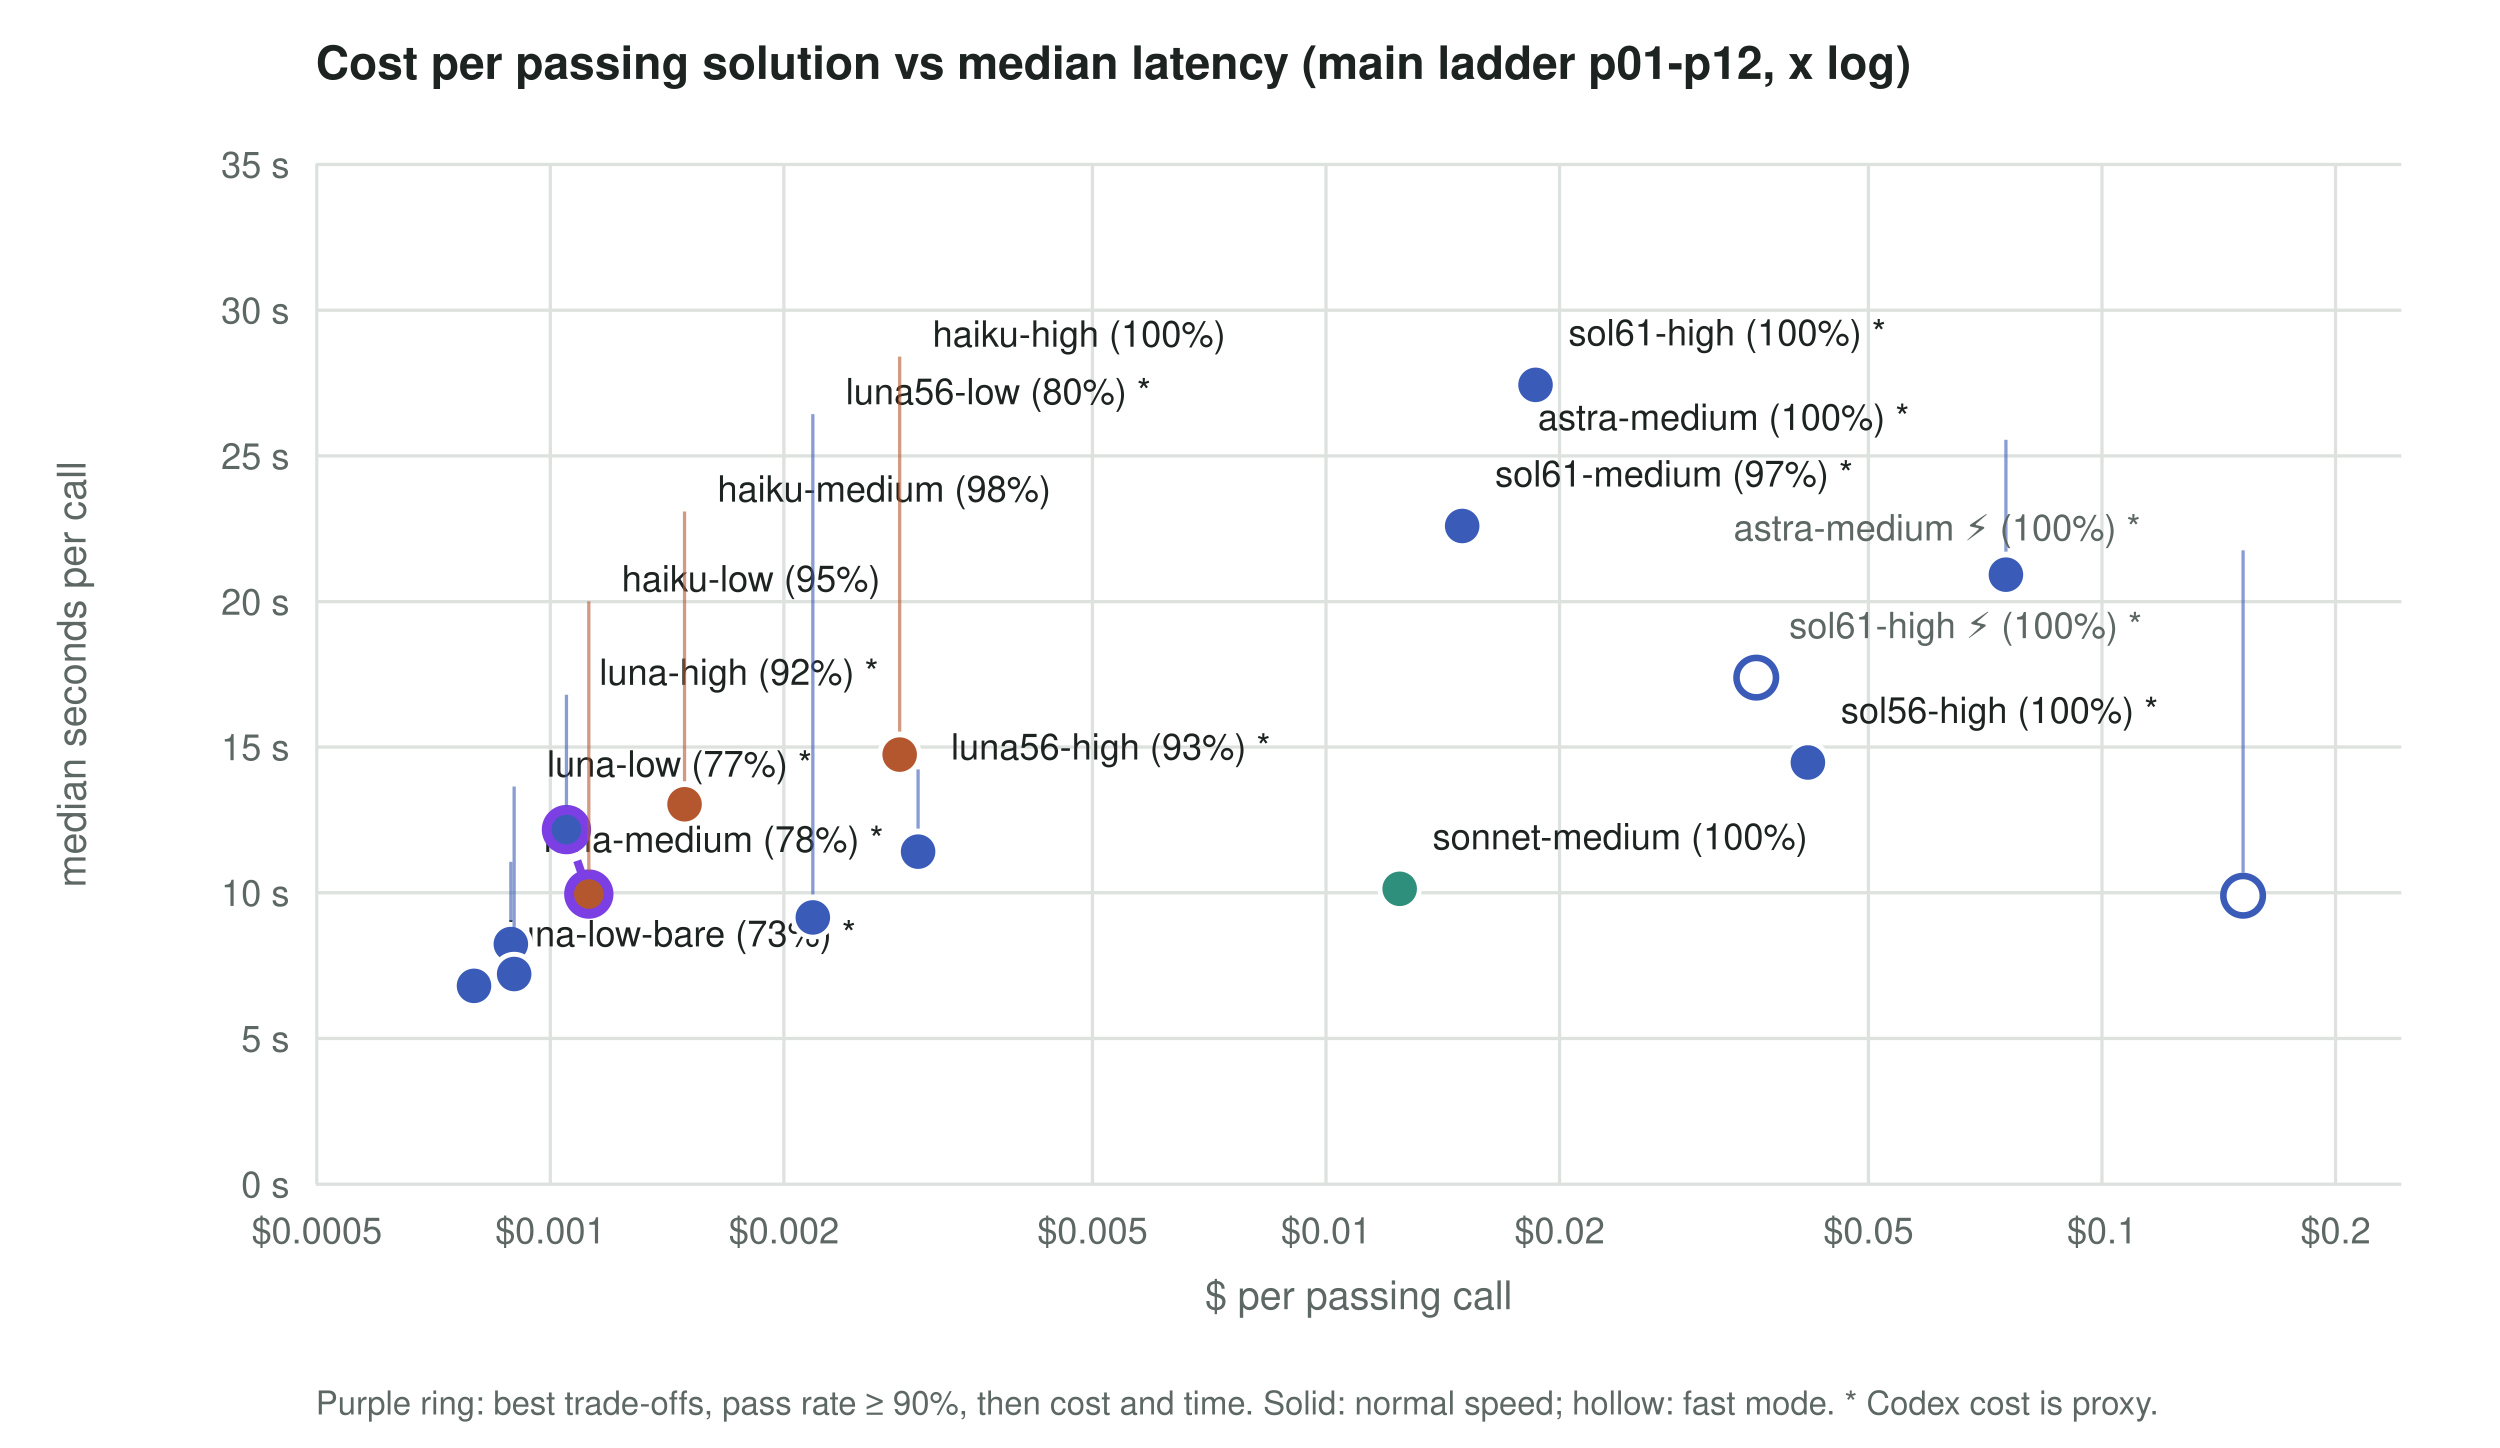
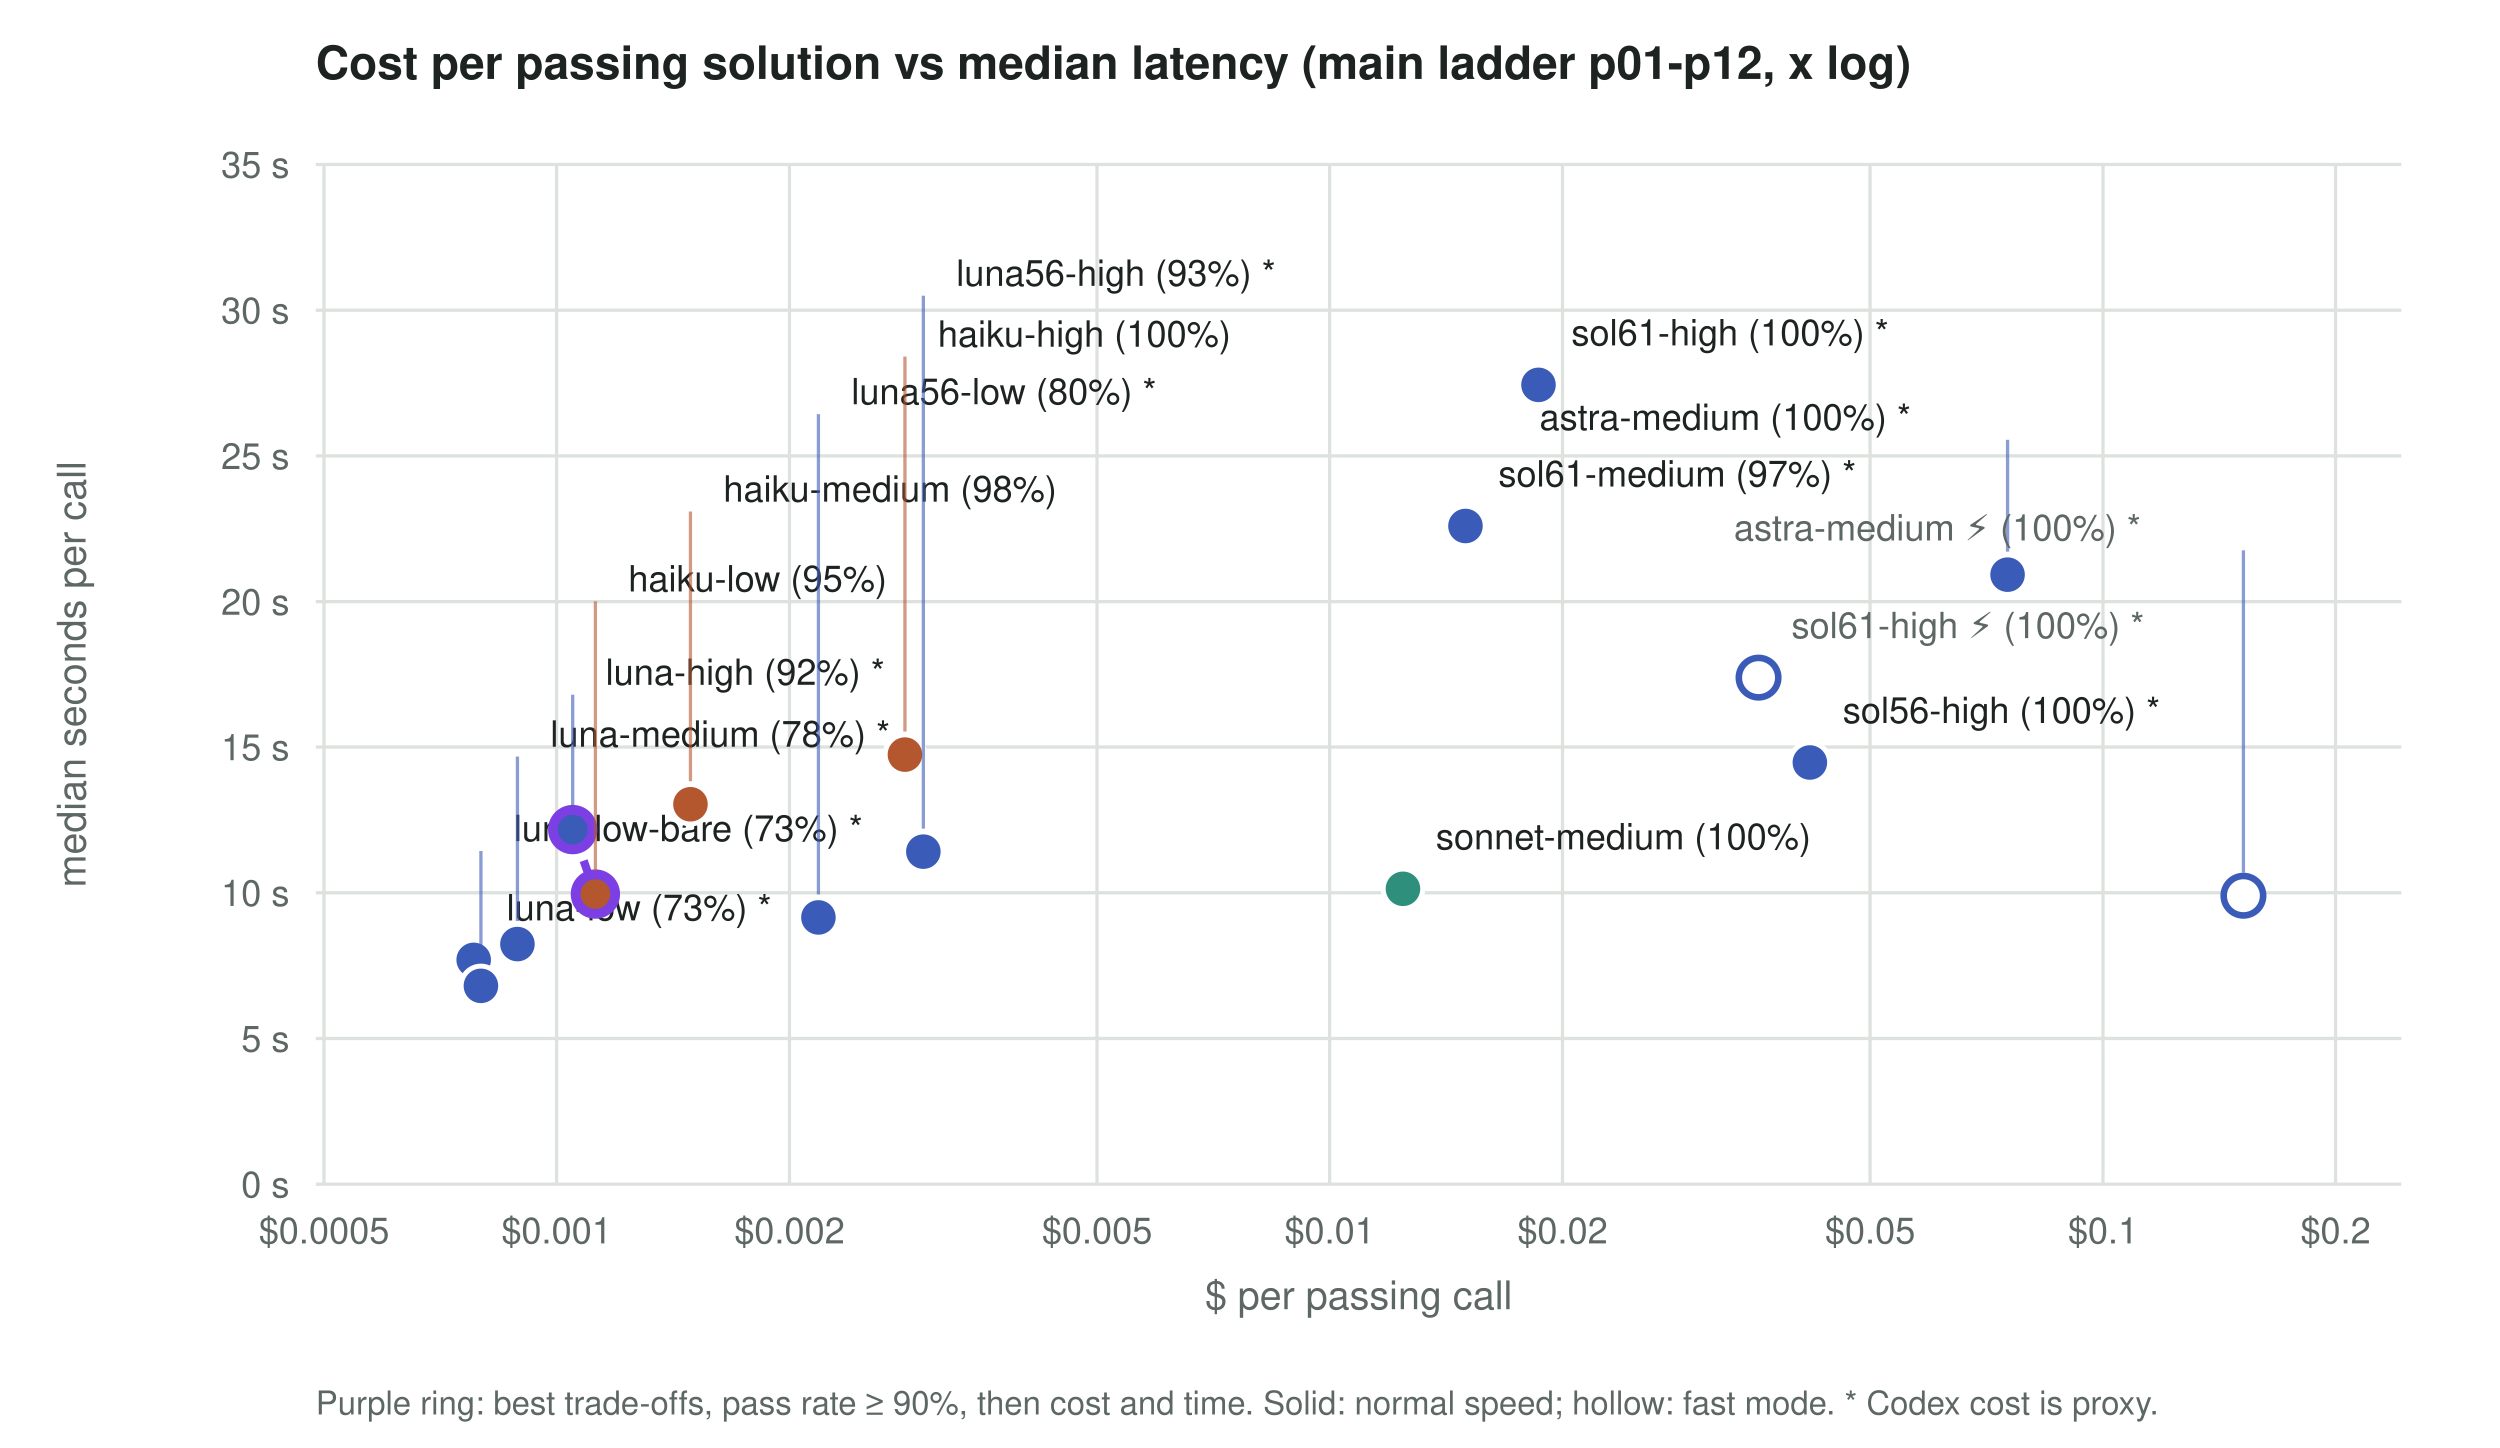
<svg xmlns="http://www.w3.org/2000/svg" viewBox="0 0 760 440" width="760" height="440" font-family="Hanken Grotesk, -apple-system, Segoe UI, Helvetica, Arial, sans-serif" font-size="12">
  <rect width="760" height="440" fill="var(--panel,#ffffff)" />
  <text x="96.0" y="24.0" font-size="14" text-anchor="start" style="fill:var(--fg,#1d2321)" font-weight="600">Cost per passing solution vs median latency (main ladder p01-p12, x log)</text>
  <line x1="96" x2="730" y1="360.0" y2="360.0" stroke="var(--line,#dde2de)" />
  <text x="88.0" y="364.0" font-size="11" text-anchor="end" style="fill:var(--muted,#5d6763)" font-weight="normal">0 s</text>
  <line x1="96" x2="730" y1="315.7" y2="315.7" stroke="var(--line,#dde2de)" />
  <text x="88.0" y="319.7" font-size="11" text-anchor="end" style="fill:var(--muted,#5d6763)" font-weight="normal">5 s</text>
  <line x1="96" x2="730" y1="271.4" y2="271.4" stroke="var(--line,#dde2de)" />
  <text x="88.0" y="275.4" font-size="11" text-anchor="end" style="fill:var(--muted,#5d6763)" font-weight="normal">10 s</text>
  <line x1="96" x2="730" y1="227.1" y2="227.1" stroke="var(--line,#dde2de)" />
  <text x="88.0" y="231.1" font-size="11" text-anchor="end" style="fill:var(--muted,#5d6763)" font-weight="normal">15 s</text>
  <line x1="96" x2="730" y1="182.9" y2="182.9" stroke="var(--line,#dde2de)" />
  <text x="88.0" y="186.9" font-size="11" text-anchor="end" style="fill:var(--muted,#5d6763)" font-weight="normal">20 s</text>
  <line x1="96" x2="730" y1="138.6" y2="138.6" stroke="var(--line,#dde2de)" />
  <text x="88.0" y="142.6" font-size="11" text-anchor="end" style="fill:var(--muted,#5d6763)" font-weight="normal">25 s</text>
  <line x1="96" x2="730" y1="94.3" y2="94.3" stroke="var(--line,#dde2de)" />
  <text x="88.0" y="98.3" font-size="11" text-anchor="end" style="fill:var(--muted,#5d6763)" font-weight="normal">30 s</text>
  <line x1="96" x2="730" y1="50.0" y2="50.0" stroke="var(--line,#dde2de)" />
  <text x="88.0" y="54.0" font-size="11" text-anchor="end" style="fill:var(--muted,#5d6763)" font-weight="normal">35 s</text>
-   <line x1="96.3" x2="96.3" y1="50" y2="360" stroke="var(--line,#dde2de)" />
-   <text x="96.3" y="378.0" font-size="11" text-anchor="middle" style="fill:var(--muted,#5d6763)" font-weight="normal">$0.0005</text>
-   <line x1="167.3" x2="167.3" y1="50" y2="360" stroke="var(--line,#dde2de)" />
-   <text x="167.3" y="378.0" font-size="11" text-anchor="middle" style="fill:var(--muted,#5d6763)" font-weight="normal">$0.001</text>
-   <line x1="238.3" x2="238.3" y1="50" y2="360" stroke="var(--line,#dde2de)" />
-   <text x="238.3" y="378.0" font-size="11" text-anchor="middle" style="fill:var(--muted,#5d6763)" font-weight="normal">$0.002</text>
-   <line x1="332.1" x2="332.1" y1="50" y2="360" stroke="var(--line,#dde2de)" />
-   <text x="332.1" y="378.0" font-size="11" text-anchor="middle" style="fill:var(--muted,#5d6763)" font-weight="normal">$0.005</text>
-   <line x1="403.1" x2="403.1" y1="50" y2="360" stroke="var(--line,#dde2de)" />
-   <text x="403.1" y="378.0" font-size="11" text-anchor="middle" style="fill:var(--muted,#5d6763)" font-weight="normal">$0.01</text>
-   <line x1="474.1" x2="474.1" y1="50" y2="360" stroke="var(--line,#dde2de)" />
-   <text x="474.1" y="378.0" font-size="11" text-anchor="middle" style="fill:var(--muted,#5d6763)" font-weight="normal">$0.02</text>
-   <line x1="568.0" x2="568.0" y1="50" y2="360" stroke="var(--line,#dde2de)" />
-   <text x="568.0" y="378.0" font-size="11" text-anchor="middle" style="fill:var(--muted,#5d6763)" font-weight="normal">$0.05</text>
-   <line x1="639.0" x2="639.0" y1="50" y2="360" stroke="var(--line,#dde2de)" />
-   <text x="639.0" y="378.0" font-size="11" text-anchor="middle" style="fill:var(--muted,#5d6763)" font-weight="normal">$0.1</text>
+   <line x1="98.5" x2="98.5" y1="50" y2="360" stroke="var(--line,#dde2de)" />
+   <text x="98.5" y="378.0" font-size="11" text-anchor="middle" style="fill:var(--muted,#5d6763)" font-weight="normal">$0.0005</text>
+   <line x1="169.2" x2="169.2" y1="50" y2="360" stroke="var(--line,#dde2de)" />
+   <text x="169.2" y="378.0" font-size="11" text-anchor="middle" style="fill:var(--muted,#5d6763)" font-weight="normal">$0.001</text>
+   <line x1="240.0" x2="240.0" y1="50" y2="360" stroke="var(--line,#dde2de)" />
+   <text x="240.0" y="378.0" font-size="11" text-anchor="middle" style="fill:var(--muted,#5d6763)" font-weight="normal">$0.002</text>
+   <line x1="333.5" x2="333.5" y1="50" y2="360" stroke="var(--line,#dde2de)" />
+   <text x="333.5" y="378.0" font-size="11" text-anchor="middle" style="fill:var(--muted,#5d6763)" font-weight="normal">$0.005</text>
+   <line x1="404.2" x2="404.2" y1="50" y2="360" stroke="var(--line,#dde2de)" />
+   <text x="404.2" y="378.0" font-size="11" text-anchor="middle" style="fill:var(--muted,#5d6763)" font-weight="normal">$0.01</text>
+   <line x1="475.0" x2="475.0" y1="50" y2="360" stroke="var(--line,#dde2de)" />
+   <text x="475.0" y="378.0" font-size="11" text-anchor="middle" style="fill:var(--muted,#5d6763)" font-weight="normal">$0.02</text>
+   <line x1="568.5" x2="568.5" y1="50" y2="360" stroke="var(--line,#dde2de)" />
+   <text x="568.5" y="378.0" font-size="11" text-anchor="middle" style="fill:var(--muted,#5d6763)" font-weight="normal">$0.05</text>
+   <line x1="639.3" x2="639.3" y1="50" y2="360" stroke="var(--line,#dde2de)" />
+   <text x="639.3" y="378.0" font-size="11" text-anchor="middle" style="fill:var(--muted,#5d6763)" font-weight="normal">$0.1</text>
  <line x1="710.0" x2="710.0" y1="50" y2="360" stroke="var(--line,#dde2de)" />
  <text x="710.0" y="378.0" font-size="11" text-anchor="middle" style="fill:var(--muted,#5d6763)" font-weight="normal">$0.2</text>
  <text x="413.0" y="398.0" font-size="12" text-anchor="middle" style="fill:var(--muted,#5d6763)" font-weight="normal">$ per passing call</text>
  <text x="26.0" y="205.0" font-size="12" text-anchor="middle" style="fill:var(--muted,#5d6763)" font-weight="normal" transform="rotate(-90 26 205.0)">median seconds per call</text>
-   <polyline points="172.2,252.2 179.0,271.8" fill="none" stroke="var(--frontier,#7b3fe4)" stroke-width="2.5" stroke-dasharray="6 4" />
-   <circle cx="144.1" cy="299.7" r="6" fill="var(--codex,#3a5bb8)" stroke="var(--panel,#ffffff)" stroke-width="1.5" />
-   <text x="154.1" y="287.7" font-size="11" text-anchor="start" style="fill:var(--fg,#1d2321)" font-weight="normal">luna-low-bare (73%) *</text>
-   <circle cx="155.3" cy="287.0" r="6" fill="var(--codex,#3a5bb8)" stroke="var(--panel,#ffffff)" stroke-width="1.5" />
-   <line x1="155.3" x2="155.3" y1="280.0" y2="262.0" stroke="var(--codex,#3a5bb8)" stroke-width="1" opacity="0.6" />
-   <text x="165.3" y="259.0" font-size="11" text-anchor="start" style="fill:var(--fg,#1d2321)" font-weight="normal">luna-medium (78%) *</text>
-   <circle cx="156.3" cy="296.1" r="6" fill="var(--codex,#3a5bb8)" stroke="var(--panel,#ffffff)" stroke-width="1.5" />
-   <line x1="156.3" x2="156.3" y1="289.1" y2="239.1" stroke="var(--codex,#3a5bb8)" stroke-width="1" opacity="0.6" />
-   <text x="166.3" y="236.1" font-size="11" text-anchor="start" style="fill:var(--fg,#1d2321)" font-weight="normal">luna-low (77%) *</text>
-   <circle cx="172.2" cy="252.2" r="6" fill="var(--codex,#3a5bb8)" stroke="var(--frontier,#7b3fe4)" stroke-width="3" />
-   <line x1="172.2" x2="172.2" y1="245.2" y2="211.2" stroke="var(--codex,#3a5bb8)" stroke-width="1" opacity="0.6" />
-   <text x="182.2" y="208.2" font-size="11" text-anchor="start" style="fill:var(--fg,#1d2321)" font-weight="normal">luna-high (92%) *</text>
-   <circle cx="179.0" cy="271.8" r="6" fill="var(--claude,#b4572e)" stroke="var(--frontier,#7b3fe4)" stroke-width="3" />
-   <line x1="179.0" x2="179.0" y1="264.8" y2="182.8" stroke="var(--claude,#b4572e)" stroke-width="1" opacity="0.6" />
-   <text x="189.0" y="179.8" font-size="11" text-anchor="start" style="fill:var(--fg,#1d2321)" font-weight="normal">haiku-low (95%)</text>
-   <circle cx="208.1" cy="244.5" r="6" fill="var(--claude,#b4572e)" stroke="var(--panel,#ffffff)" stroke-width="1.5" />
-   <line x1="208.1" x2="208.1" y1="237.5" y2="155.5" stroke="var(--claude,#b4572e)" stroke-width="1" opacity="0.6" />
-   <text x="218.1" y="152.5" font-size="11" text-anchor="start" style="fill:var(--fg,#1d2321)" font-weight="normal">haiku-medium (98%)</text>
-   <circle cx="247.1" cy="278.9" r="6" fill="var(--codex,#3a5bb8)" stroke="var(--panel,#ffffff)" stroke-width="1.5" />
-   <line x1="247.1" x2="247.1" y1="271.9" y2="125.9" stroke="var(--codex,#3a5bb8)" stroke-width="1" opacity="0.6" />
-   <text x="257.1" y="122.9" font-size="11" text-anchor="start" style="fill:var(--fg,#1d2321)" font-weight="normal">luna56-low (80%) *</text>
-   <circle cx="273.5" cy="229.4" r="6" fill="var(--claude,#b4572e)" stroke="var(--panel,#ffffff)" stroke-width="1.5" />
-   <line x1="273.5" x2="273.5" y1="222.4" y2="108.4" stroke="var(--claude,#b4572e)" stroke-width="1" opacity="0.6" />
-   <text x="283.5" y="105.4" font-size="11" text-anchor="start" style="fill:var(--fg,#1d2321)" font-weight="normal">haiku-high (100%)</text>
-   <circle cx="279.1" cy="258.9" r="6" fill="var(--codex,#3a5bb8)" stroke="var(--panel,#ffffff)" stroke-width="1.5" />
-   <line x1="279.1" x2="279.1" y1="251.9" y2="233.9" stroke="var(--codex,#3a5bb8)" stroke-width="1" opacity="0.6" />
-   <text x="289.1" y="230.9" font-size="11" text-anchor="start" style="fill:var(--fg,#1d2321)" font-weight="normal">luna56-high (93%) *</text>
-   <circle cx="425.5" cy="270.2" r="6" fill="var(--sonnet,#2f8f7d)" stroke="var(--panel,#ffffff)" stroke-width="1.5" />
-   <text x="435.5" y="258.2" font-size="11" text-anchor="start" style="fill:var(--fg,#1d2321)" font-weight="normal">sonnet-medium (100%)</text>
-   <circle cx="444.5" cy="159.9" r="6" fill="var(--codex,#3a5bb8)" stroke="var(--panel,#ffffff)" stroke-width="1.5" />
-   <text x="454.5" y="147.9" font-size="11" text-anchor="start" style="fill:var(--fg,#1d2321)" font-weight="normal">sol61-medium (97%) *</text>
-   <circle cx="466.8" cy="117.0" r="6" fill="var(--codex,#3a5bb8)" stroke="var(--panel,#ffffff)" stroke-width="1.5" />
-   <text x="476.8" y="105.0" font-size="11" text-anchor="start" style="fill:var(--fg,#1d2321)" font-weight="normal">sol61-high (100%) *</text>
-   <circle cx="533.9" cy="206.0" r="6" fill="var(--panel,#ffffff)" stroke="var(--codex,#3a5bb8)" stroke-width="2" />
-   <text x="543.9" y="194.0" font-size="11" text-anchor="start" style="fill:var(--muted,#5d6763)" font-weight="normal">sol61-high ⚡ (100%) *</text>
-   <circle cx="549.6" cy="231.8" r="6" fill="var(--codex,#3a5bb8)" stroke="var(--panel,#ffffff)" stroke-width="1.5" />
-   <text x="559.6" y="219.8" font-size="11" text-anchor="start" style="fill:var(--fg,#1d2321)" font-weight="normal">sol56-high (100%) *</text>
-   <circle cx="609.8" cy="174.7" r="6" fill="var(--codex,#3a5bb8)" stroke="var(--panel,#ffffff)" stroke-width="1.5" />
-   <line x1="609.8" x2="609.8" y1="167.7" y2="133.7" stroke="var(--codex,#3a5bb8)" stroke-width="1" opacity="0.6" />
-   <text x="467.5" y="130.7" font-size="11" text-anchor="start" style="fill:var(--fg,#1d2321)" font-weight="normal">astra-medium (100%) *</text>
-   <circle cx="681.9" cy="272.3" r="6" fill="var(--panel,#ffffff)" stroke="var(--codex,#3a5bb8)" stroke-width="2" />
-   <line x1="681.9" x2="681.9" y1="265.3" y2="167.3" stroke="var(--codex,#3a5bb8)" stroke-width="1" opacity="0.6" />
-   <text x="527.0" y="164.3" font-size="11" text-anchor="start" style="fill:var(--muted,#5d6763)" font-weight="normal">astra-medium ⚡ (100%) *</text>
+   <polyline points="174.1,252.2 181.0,271.8" fill="none" stroke="var(--frontier,#7b3fe4)" stroke-width="2.5" stroke-dasharray="6 4" />
+   <circle cx="144.0" cy="291.8" r="6" fill="var(--codex,#3a5bb8)" stroke="var(--panel,#ffffff)" stroke-width="1.5" />
+   <text x="154.0" y="279.8" font-size="11" text-anchor="start" style="fill:var(--fg,#1d2321)" font-weight="normal">luna-low (73%) *</text>
+   <circle cx="146.2" cy="299.7" r="6" fill="var(--codex,#3a5bb8)" stroke="var(--panel,#ffffff)" stroke-width="1.5" />
+   <line x1="146.2" x2="146.2" y1="292.7" y2="258.7" stroke="var(--codex,#3a5bb8)" stroke-width="1" opacity="0.6" />
+   <text x="156.2" y="255.7" font-size="11" text-anchor="start" style="fill:var(--fg,#1d2321)" font-weight="normal">luna-low-bare (73%) *</text>
+   <circle cx="157.3" cy="287.0" r="6" fill="var(--codex,#3a5bb8)" stroke="var(--panel,#ffffff)" stroke-width="1.5" />
+   <line x1="157.3" x2="157.3" y1="280.0" y2="230.0" stroke="var(--codex,#3a5bb8)" stroke-width="1" opacity="0.6" />
+   <text x="167.3" y="227.0" font-size="11" text-anchor="start" style="fill:var(--fg,#1d2321)" font-weight="normal">luna-medium (78%) *</text>
+   <circle cx="174.1" cy="252.2" r="6" fill="var(--codex,#3a5bb8)" stroke="var(--frontier,#7b3fe4)" stroke-width="3" />
+   <line x1="174.1" x2="174.1" y1="245.2" y2="211.2" stroke="var(--codex,#3a5bb8)" stroke-width="1" opacity="0.6" />
+   <text x="184.1" y="208.2" font-size="11" text-anchor="start" style="fill:var(--fg,#1d2321)" font-weight="normal">luna-high (92%) *</text>
+   <circle cx="181.0" cy="271.8" r="6" fill="var(--claude,#b4572e)" stroke="var(--frontier,#7b3fe4)" stroke-width="3" />
+   <line x1="181.0" x2="181.0" y1="264.8" y2="182.8" stroke="var(--claude,#b4572e)" stroke-width="1" opacity="0.6" />
+   <text x="191.0" y="179.8" font-size="11" text-anchor="start" style="fill:var(--fg,#1d2321)" font-weight="normal">haiku-low (95%)</text>
+   <circle cx="209.9" cy="244.5" r="6" fill="var(--claude,#b4572e)" stroke="var(--panel,#ffffff)" stroke-width="1.5" />
+   <line x1="209.9" x2="209.9" y1="237.5" y2="155.5" stroke="var(--claude,#b4572e)" stroke-width="1" opacity="0.6" />
+   <text x="219.9" y="152.5" font-size="11" text-anchor="start" style="fill:var(--fg,#1d2321)" font-weight="normal">haiku-medium (98%)</text>
+   <circle cx="248.8" cy="278.9" r="6" fill="var(--codex,#3a5bb8)" stroke="var(--panel,#ffffff)" stroke-width="1.5" />
+   <line x1="248.8" x2="248.8" y1="271.9" y2="125.9" stroke="var(--codex,#3a5bb8)" stroke-width="1" opacity="0.6" />
+   <text x="258.8" y="122.9" font-size="11" text-anchor="start" style="fill:var(--fg,#1d2321)" font-weight="normal">luna56-low (80%) *</text>
+   <circle cx="275.1" cy="229.4" r="6" fill="var(--claude,#b4572e)" stroke="var(--panel,#ffffff)" stroke-width="1.5" />
+   <line x1="275.1" x2="275.1" y1="222.4" y2="108.4" stroke="var(--claude,#b4572e)" stroke-width="1" opacity="0.6" />
+   <text x="285.1" y="105.4" font-size="11" text-anchor="start" style="fill:var(--fg,#1d2321)" font-weight="normal">haiku-high (100%)</text>
+   <circle cx="280.7" cy="258.9" r="6" fill="var(--codex,#3a5bb8)" stroke="var(--panel,#ffffff)" stroke-width="1.5" />
+   <line x1="280.7" x2="280.7" y1="251.9" y2="89.9" stroke="var(--codex,#3a5bb8)" stroke-width="1" opacity="0.6" />
+   <text x="290.7" y="86.9" font-size="11" text-anchor="start" style="fill:var(--fg,#1d2321)" font-weight="normal">luna56-high (93%) *</text>
+   <circle cx="426.5" cy="270.2" r="6" fill="var(--sonnet,#2f8f7d)" stroke="var(--panel,#ffffff)" stroke-width="1.5" />
+   <text x="436.5" y="258.2" font-size="11" text-anchor="start" style="fill:var(--fg,#1d2321)" font-weight="normal">sonnet-medium (100%)</text>
+   <circle cx="445.5" cy="159.9" r="6" fill="var(--codex,#3a5bb8)" stroke="var(--panel,#ffffff)" stroke-width="1.5" />
+   <text x="455.5" y="147.9" font-size="11" text-anchor="start" style="fill:var(--fg,#1d2321)" font-weight="normal">sol61-medium (97%) *</text>
+   <circle cx="467.7" cy="117.0" r="6" fill="var(--codex,#3a5bb8)" stroke="var(--panel,#ffffff)" stroke-width="1.5" />
+   <text x="477.7" y="105.0" font-size="11" text-anchor="start" style="fill:var(--fg,#1d2321)" font-weight="normal">sol61-high (100%) *</text>
+   <circle cx="534.6" cy="206.0" r="6" fill="var(--panel,#ffffff)" stroke="var(--codex,#3a5bb8)" stroke-width="2" />
+   <text x="544.6" y="194.0" font-size="11" text-anchor="start" style="fill:var(--muted,#5d6763)" font-weight="normal">sol61-high ⚡ (100%) *</text>
+   <circle cx="550.2" cy="231.8" r="6" fill="var(--codex,#3a5bb8)" stroke="var(--panel,#ffffff)" stroke-width="1.5" />
+   <text x="560.2" y="219.8" font-size="11" text-anchor="start" style="fill:var(--fg,#1d2321)" font-weight="normal">sol56-high (100%) *</text>
+   <circle cx="610.3" cy="174.7" r="6" fill="var(--codex,#3a5bb8)" stroke="var(--panel,#ffffff)" stroke-width="1.5" />
+   <line x1="610.3" x2="610.3" y1="167.7" y2="133.7" stroke="var(--codex,#3a5bb8)" stroke-width="1" opacity="0.6" />
+   <text x="468.0" y="130.7" font-size="11" text-anchor="start" style="fill:var(--fg,#1d2321)" font-weight="normal">astra-medium (100%) *</text>
+   <circle cx="682.0" cy="272.3" r="6" fill="var(--panel,#ffffff)" stroke="var(--codex,#3a5bb8)" stroke-width="2" />
+   <line x1="682.0" x2="682.0" y1="265.3" y2="167.3" stroke="var(--codex,#3a5bb8)" stroke-width="1" opacity="0.6" />
+   <text x="527.1" y="164.3" font-size="11" text-anchor="start" style="fill:var(--muted,#5d6763)" font-weight="normal">astra-medium ⚡ (100%) *</text>
  <text x="96.0" y="430.0" font-size="10" text-anchor="start" style="fill:var(--muted,#5d6763)" font-weight="normal">Purple ring: best trade-offs, pass rate ≥ 90%, then cost and time. Solid: normal speed; hollow: fast mode. * Codex cost is proxy.</text>
</svg>
